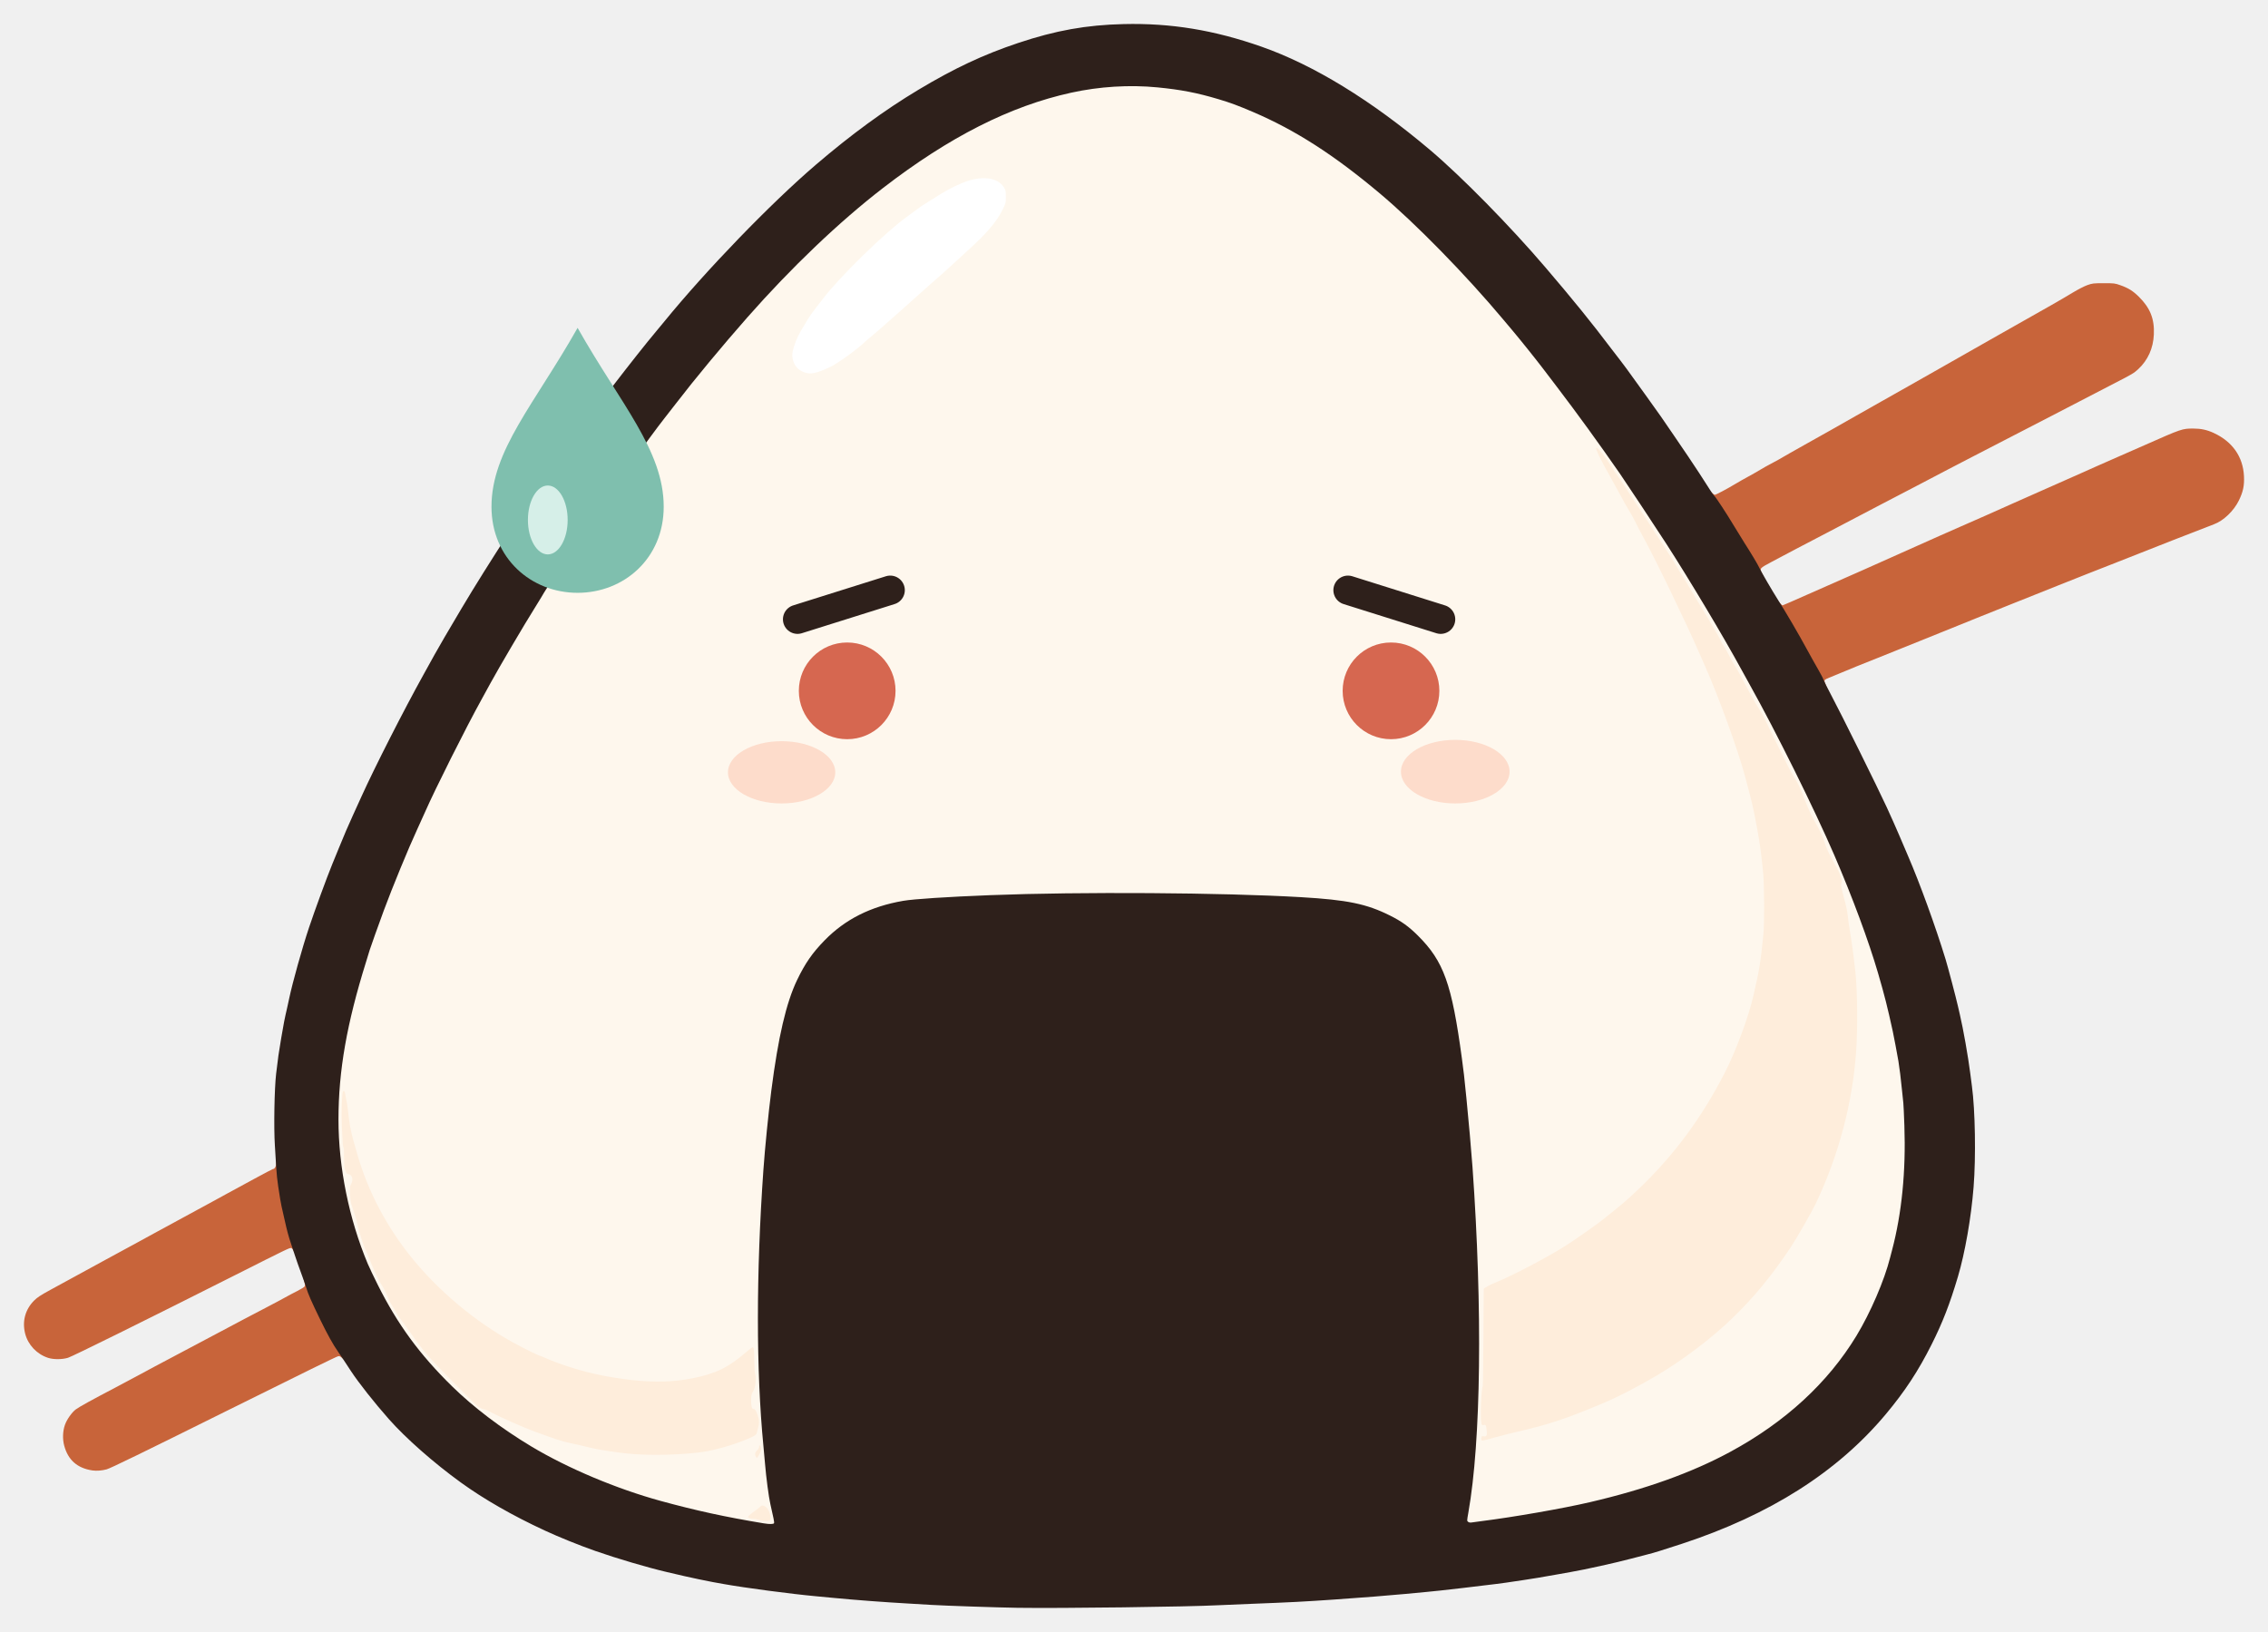
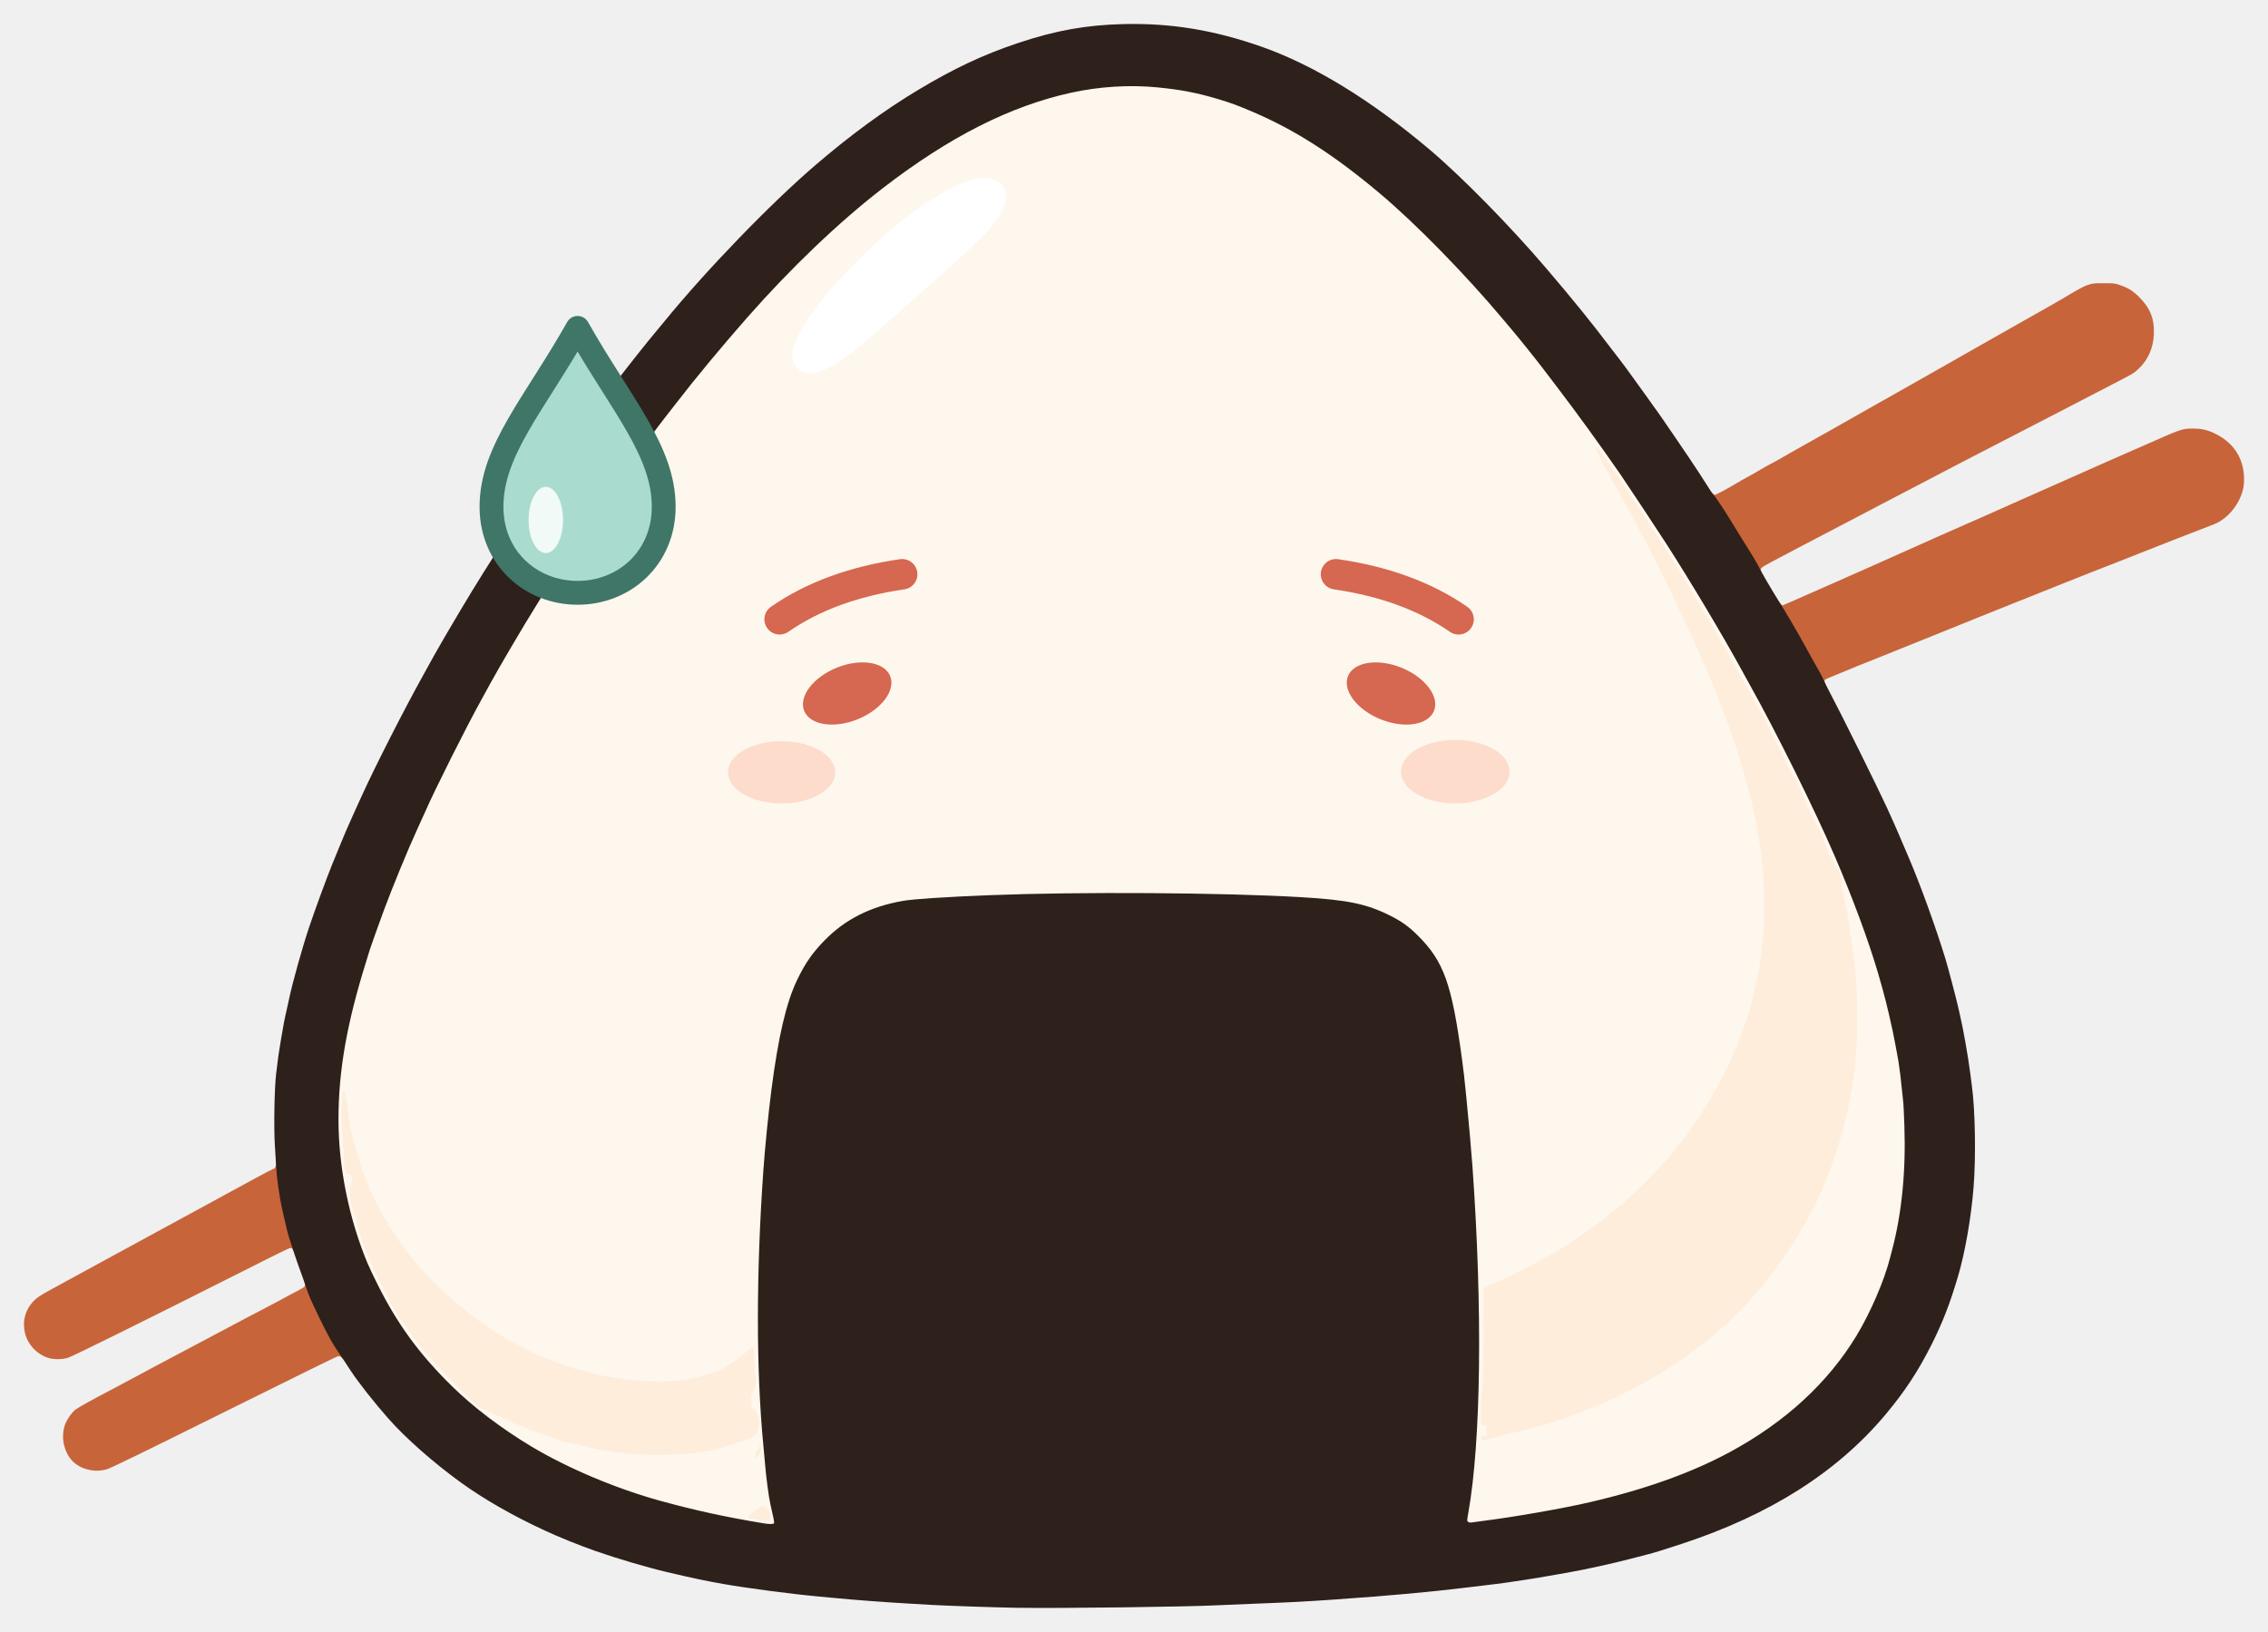
<svg xmlns="http://www.w3.org/2000/svg" viewBox="168 665 3424 2463" role="img" aria-label="Ben, sweating">
  <path id="chopsticks" d="m 307.5,2884.987 c -22.695,-3.362 -36.662,-15.602 -42.516,-37.254 -2.709,-10.021 -2.336,-21.823 0.991,-31.382 2.848,-8.183 10.363,-18.906 16.488,-23.526 4.939,-3.725 24.267,-14.389 59.537,-32.847 10.175,-5.325 23,-12.158 28.5,-15.184 10.624,-5.845 42.326,-22.74 85,-45.297 14.3,-7.559 32.975,-17.459 41.5,-22 31.419,-16.736 51.019,-27.076 72,-37.984 11.825,-6.148 25.1,-13.22 29.5,-15.716 4.4,-2.496 12.594,-6.841 18.209,-9.655 5.615,-2.814 10.661,-5.962 11.213,-6.994 0.713,-1.332 0.541,-3.509 -0.594,-7.497 -1.292,-4.541 -1.357,-5.91 -0.341,-7.134 0.692,-0.833 1.696,-1.515 2.232,-1.515 1.426,0 14.56,12.906 16.752,16.462 1.03,1.671 3.204,6.638 4.831,11.039 3.469,9.386 24.22,52.923 31.441,65.966 2.751,4.969 7.196,12.389 9.879,16.488 5.787,8.845 6.133,11.812 1.8,15.457 -1.692,1.424 -3.55,2.589 -4.129,2.589 -0.579,0 -2.803,-1.581 -4.942,-3.514 -3.111,-2.811 -4.411,-3.384 -6.493,-2.861 -3.058,0.767 -52.642,25.081 -165.359,81.086 -129.645,64.415 -178.101,88.016 -184,89.62 -7.188,1.954 -15.282,2.578 -21.5,1.657 z m -66.702,-169.918 c -17.054,-5.453 -30.443,-19.543 -34.816,-36.64 -4.749,-18.569 0.092,-36.447 13.518,-49.919 4.856,-4.873 9.718,-8.047 25.5,-16.651 10.725,-5.846 24,-13.089 29.5,-16.094 5.5,-3.005 15.4,-8.406 22,-12.002 6.6,-3.596 18.75,-10.233 27,-14.749 16.262,-8.902 32.879,-17.926 52.5,-28.512 6.875,-3.709 16.325,-8.89 21,-11.514 4.675,-2.623 25.375,-13.874 46,-25.002 20.625,-11.128 41.325,-22.375 46,-24.995 4.675,-2.619 14.575,-8.036 22,-12.037 7.425,-4.001 25.74,-13.953 40.7,-22.114 14.96,-8.162 27.672,-14.84 28.25,-14.84 2.588,0 5.05,-4.085 5.05,-8.378 0,-7.364 1.976,-7.705 8.559,-1.478 7.239,6.846 8.241,8.925 9.434,19.563 0.921,8.217 1.596,12.644 5.454,35.792 3.396,20.378 9.192,45.49 14.621,63.355 2.67,8.786 2.475,10.537 -1.685,15.142 -4.847,5.365 -7.454,5.302 -9.962,-0.243 -1.057,-2.335 -2.733,-4.398 -3.725,-4.584 -2.456,-0.46 -6.226,1.362 -85.137,41.151 -133.484,67.306 -245.129,122.523 -251.915,124.59 -8.791,2.678 -21.75,2.746 -29.847,0.158 z M 2911.861,1698.295 c -4.724,-4.837 -9.608,-10.82 -10.855,-13.295 -1.247,-2.475 -5.062,-9.225 -8.479,-15 -3.417,-5.775 -9.895,-17.391 -14.397,-25.814 -4.502,-8.422 -9.254,-17.006 -10.56,-19.075 -8.253,-13.073 -24.57,-42.874 -24.57,-44.872 0,-2.579 4.965,-8.239 7.227,-8.239 0.759,0 2.907,1.575 4.773,3.5 1.866,1.925 3.71,3.5 4.098,3.5 0.388,0 17.512,-7.466 38.054,-16.591 20.542,-9.125 45.448,-20.115 55.348,-24.421 16.455,-7.158 28.218,-12.392 86.5,-38.486 46.65,-20.886 76.492,-34.143 90,-39.983 16.229,-7.015 51.059,-22.448 79,-35.003 19.115,-8.589 78.634,-34.974 101.5,-44.994 7.15,-3.133 17.725,-7.854 23.5,-10.489 5.775,-2.636 17.025,-7.596 25,-11.023 7.975,-3.427 30.025,-13.104 49,-21.505 54.542,-24.147 55.595,-24.505 72.098,-24.505 11.704,0 20.731,1.937 30.879,6.625 28.391,13.116 44.359,35.937 45.761,65.403 0.669,14.062 -1.301,23.438 -7.67,36.506 -7.735,15.869 -23.215,30.651 -37.724,36.024 -14.026,5.194 -100.915,39.212 -155.843,61.015 -11.55,4.585 -26.175,10.311 -32.5,12.726 -6.325,2.415 -27.25,10.723 -46.5,18.463 -19.25,7.74 -50.525,20.229 -69.5,27.752 -18.975,7.523 -40.35,16.085 -47.5,19.026 -7.15,2.941 -22,8.946 -33,13.345 -11,4.399 -37.325,15.019 -58.5,23.602 -21.175,8.583 -48.175,19.438 -60,24.123 -26.834,10.632 -47.267,18.918 -61.5,24.941 -6.05,2.56 -13.25,5.541 -16,6.623 -7.837,3.086 -8.29,3.869 -5.583,9.65 2.765,5.904 2.483,8.57 -0.951,8.972 -2.022,0.237 -4.205,-1.434 -11.105,-8.5 z m -95.486,-166.471 c -5.996,-5.805 -9.343,-10.33 -16.146,-21.824 -4.72,-7.975 -10.684,-17.65 -13.254,-21.5 -2.569,-3.85 -9.531,-15.1 -15.471,-25 -5.94,-9.9 -15.458,-25.074 -21.152,-33.72 -5.694,-8.646 -10.353,-16.443 -10.353,-17.327 0,-1.966 5.321,-7.453 7.227,-7.453 0.759,0 2.907,1.575 4.773,3.5 1.866,1.925 4.054,3.5 4.862,3.5 1.758,0 18.607,-8.908 30.852,-16.311 4.832,-2.922 13.286,-7.732 18.786,-10.689 5.5,-2.958 13.958,-7.77 18.795,-10.694 4.837,-2.925 11.137,-6.489 14,-7.921 6.239,-3.122 20.373,-11.042 30.705,-17.207 4.125,-2.461 15.825,-9.051 26,-14.643 10.175,-5.592 26.375,-14.676 36,-20.187 9.625,-5.511 24.925,-14.203 34,-19.316 9.075,-5.113 27.75,-15.683 41.5,-23.487 13.75,-7.804 32.875,-18.609 42.5,-24.01 9.625,-5.401 26.725,-15.094 38,-21.541 35.264,-20.162 63.381,-36.136 96,-54.54 85.017,-47.967 94.096,-53.154 113,-64.563 8.255,-4.982 17.946,-9.949 22.5,-11.532 7.486,-2.602 9.06,-2.781 24.5,-2.794 15.907,-0.013 16.814,0.097 25.23,3.076 11.95,4.23 18.845,8.537 27.789,17.359 17.127,16.892 23.731,33.505 22.659,57 -0.949,20.799 -8.953,38.645 -23.38,52.128 -6.584,6.154 -9.092,7.657 -34.798,20.858 -21.457,11.019 -45.13,23.291 -96,49.765 -39.964,20.799 -79.242,41.089 -119,61.473 -20.35,10.433 -37.45,19.313 -38,19.733 -0.55,0.42 -19.45,10.331 -42,22.023 -22.55,11.693 -49.775,25.885 -60.5,31.537 -40.192,21.182 -59.128,31.111 -81,42.471 -30.982,16.092 -62.325,32.564 -82.25,43.225 -18.607,9.957 -18.554,9.892 -14.506,17.533 1.754,3.311 2.007,4.633 1.151,6 -2.351,3.751 -5.156,2.69 -13.02,-4.923 z" fill="#c8643a" />
  <path id="body" d="m 1704,3077.374 c -29.597,-0.446 -110.042,-3.157 -129.5,-4.363 -8.8,-0.546 -24.325,-1.463 -34.5,-2.039 -37.371,-2.115 -79.365,-5.271 -113,-8.49 -8.525,-0.816 -20.675,-1.96 -27,-2.542 -37.914,-3.488 -107.687,-12.72 -139.5,-18.459 -4.95,-0.893 -12.375,-2.229 -16.5,-2.97 -8.087,-1.452 -32.749,-6.612 -42.5,-8.892 -3.3,-0.772 -9.375,-2.185 -13.5,-3.141 -4.125,-0.956 -9.975,-2.313 -13,-3.017 -28.674,-6.668 -76.672,-20.817 -108.112,-31.868 -17.155,-6.03 -23.758,-8.586 -51.638,-19.99 -39.974,-16.35 -94.794,-45.263 -130.742,-68.954 -38.951,-25.67 -92.645,-70.33 -114.68,-95.386 C 746.12,2780.305 723.014,2750.78 711,2732.094 c -4.675,-7.271 -11.39,-17.355 -14.923,-22.407 -10.349,-14.803 -17.626,-27.674 -29.786,-52.687 -13.129,-27.006 -18.393,-39.014 -20.824,-47.5 -0.945,-3.3 -4.406,-13.2 -7.691,-22 -3.285,-8.8 -7.488,-20.725 -9.341,-26.5 -1.852,-5.775 -4.531,-13.875 -5.952,-18 -3.745,-10.869 -6.075,-19.514 -9.971,-37 -1.9,-8.525 -3.942,-17.573 -4.539,-20.107 -0.597,-2.534 -1.48,-7.259 -1.963,-10.5 -0.483,-3.241 -1.853,-11.968 -3.044,-19.393 -1.191,-7.425 -2.529,-20.25 -2.975,-28.5 -0.445,-8.25 -1.345,-23.1 -2,-33 -1.783,-26.958 -0.749,-86.065 1.898,-108.5 2.953,-25.033 3.816,-31.098 7.612,-53.5 4.064,-23.981 4.668,-27.045 9.464,-48 0.504,-2.2 1.675,-7.6 2.602,-12 5.144,-24.398 19.594,-76.082 29.916,-107 8.543,-25.591 26.847,-75.506 35.02,-95.5 2.585,-6.325 7.093,-17.35 10.017,-24.5 9.252,-22.625 13.079,-31.539 21.251,-49.5 4.379,-9.625 10.31,-22.675 13.18,-29 20.345,-44.838 63.541,-129.69 93.415,-183.5 5.496,-9.9 12.97,-23.4 16.608,-30 6.334,-11.491 20.72,-36.145 40.612,-69.6 40.022,-67.31 103.397,-164.815 144.875,-222.9 4.517,-6.325 12.201,-17.125 17.075,-24 30.629,-43.197 101.922,-135.914 131.872,-171.501 3.35,-3.98 8.791,-10.548 12.091,-14.594 9.473,-11.616 47.997,-56.442 57.435,-66.832 70.944,-78.088 130.675,-135.516 191.565,-184.178 43.36,-34.652 79.258,-59.893 119.67,-84.145 54.291,-32.58 98.653,-53.405 151.007,-70.885 56.687,-18.927 102.869,-27.192 159.324,-28.514 71.271,-1.669 136.229,8.983 207.869,34.086 60.223,21.102 127.602,58.471 192.345,106.676 72.289,53.822 126.608,104.631 199.798,186.887 40.343,45.34 86.675,101.777 121.499,148 3.522,4.675 8.729,11.425 11.571,15 5.4,6.793 10.15,13.297 39.802,54.5 22.02,30.597 24.754,34.502 43.074,61.5 8.024,11.825 17.211,25.325 20.416,30 8.088,11.799 27.801,41.941 33.431,51.118 2.571,4.19 5.419,8.237 6.329,8.992 2.533,2.102 18.213,25.903 29.743,45.148 5.681,9.483 12.9,21.22 16.041,26.083 9.624,14.899 21.105,34.089 22.565,37.717 1.645,4.089 20.009,35.663 28.175,48.442 11.788,18.448 31.112,51.493 43.858,75 5.07,9.35 12.491,22.625 16.491,29.5 4,6.875 7.793,14.147 8.43,16.159 0.637,2.013 5.684,12.137 11.217,22.5 14.905,27.916 70.927,140.996 84.391,170.341 6.435,14.025 14.839,32.925 18.676,42 3.837,9.075 9.794,23.025 13.238,31 17.945,41.554 41.626,106.751 56.844,156.5 3.603,11.778 15.665,57.589 18.694,71 1.118,4.95 2.457,10.8 2.975,13 4.927,20.903 12.347,62.883 15.465,87.5 0.871,6.875 2.041,15.875 2.599,20 4.927,36.378 6.089,106.914 2.505,152.071 -3.677,46.33 -12.935,99.301 -23.67,135.429 -12.27,41.294 -23.111,69.19 -39.831,102.5 -20.475,40.789 -40.222,70.658 -71.07,107.5 -61.339,73.257 -165.435,137.045 -290.969,178.302 -29.044,9.545 -42.782,13.773 -52.5,16.157 -4.95,1.214 -15.525,3.962 -23.5,6.107 -22.883,6.154 -70.658,16.709 -92.5,20.438 -4.4,0.751 -12.95,2.276 -19,3.388 -16.91,3.109 -45.37,7.869 -51.5,8.612 -3.025,0.367 -9.325,1.3 -14,2.073 -12.408,2.051 -37.387,5.228 -78.25,9.949 -32.109,3.71 -40.25,4.596 -54.75,5.957 -8.525,0.8 -22.925,2.158 -32,3.016 -26.312,2.489 -63.4,5.407 -107.5,8.457 -45.629,3.155 -63.69,4.087 -126.5,6.523 -20.625,0.8 -42.225,1.709 -48,2.021 -44.1,2.377 -237.908,4.855 -303,3.873 z" fill="#fef7ed" />
  <path id="shade" d="m 1321,2960.891 c -3.575,-0.392 -7.767,-1.202 -9.315,-1.802 -1.548,-0.599 -4.725,-1.09 -7.059,-1.09 -2.334,0 -5.117,-0.649 -6.185,-1.443 -1.875,-1.393 -1.821,-1.548 1.559,-4.521 1.925,-1.693 5.993,-4.821 9.04,-6.952 3.047,-2.131 6.14,-4.597 6.872,-5.479 3.662,-4.413 11.545,0.951 13.89,9.452 3.23,11.704 2.235,13.042 -8.803,11.834 z m -11.965,-96.826 c -1.831,-3.42 -1.162,-6.622 1.965,-9.408 1.865,-1.662 3,-3.647 3,-5.249 0,-4.14 2.458,-2.254 2.827,2.168 0.237,2.848 -0.448,5.361 -2.5,9.169 -1.555,2.886 -3.149,5.248 -3.542,5.25 -0.393,0 -1.181,-0.867 -1.75,-1.931 z M 1136.5,2860.957 c -15.886,-0.699 -25.802,-1.692 -45,-4.51 -20.395,-2.993 -23.087,-3.526 -48,-9.506 -4.4,-1.056 -12.43,-2.859 -17.845,-4.006 -9.708,-2.057 -17.705,-4.692 -51.148,-16.858 -14.291,-5.199 -52.575,-22.065 -63.007,-27.758 -7.789,-4.251 -10.267,-5.305 -13.697,-5.827 -2.074,-0.316 -5.805,-2.193 -8.5,-4.277 -2.642,-2.043 -20.339,-19.465 -39.327,-38.715 -36.073,-36.571 -42.494,-44.108 -65.716,-77.145 -5.632,-8.012 -11.554,-16.065 -13.162,-17.895 -1.607,-1.831 -3.25,-4.37 -3.65,-5.644 -0.4,-1.274 -3.083,-5.916 -5.961,-10.316 -2.878,-4.4 -5.568,-9.081 -5.976,-10.402 -1.445,-4.672 -8.673,-19.621 -10.922,-22.589 -4.092,-5.4 -14.797,-28.532 -21.219,-45.852 -0.784,-2.114 -2.333,-5.624 -3.444,-7.8 -3.139,-6.152 -10.053,-27.718 -11.978,-37.357 -0.93,-4.658 -2.157,-9.033 -4.487,-16 -1.868,-5.585 -2.87,-8.691 -5.165,-16 -0.898,-2.862 -1.697,-9.632 -1.868,-15.834 -0.256,-9.281 -0.022,-11.288 1.632,-14 3.744,-6.14 1.724,-14.2 -3.722,-14.851 -1.451,-0.173 -2.961,-0.99 -3.356,-1.815 -3.045,-6.365 -3.484,-9.266 -3.484,-23 0,-7.975 -0.415,-15.146 -0.923,-15.934 -1.04,-1.617 -1.196,-3.608 -2.465,-31.566 -0.932,-20.537 0.116,-51.129 1.811,-52.823 1.654,-1.654 2.883,0.271 3.56,5.574 0.369,2.887 1.107,6.824 1.64,8.749 0.534,1.925 1.39,7.325 1.903,12 3.085,28.101 4.46,34.594 14.937,70.5 15.999,54.834 43.998,107.874 81.293,154 40.754,50.404 95.713,96.497 152.244,127.685 16.678,9.201 40.121,20.815 42.016,20.815 0.363,0 4.333,1.618 8.822,3.595 19.301,8.502 50.098,18.494 70.662,22.926 4.125,0.889 9.3,2.042 11.5,2.562 8.07,1.907 34.369,6.043 47.5,7.471 34.271,3.725 63.463,2.89 91,-2.603 35.747,-7.13 54.19,-16.099 81.638,-39.701 4.637,-3.987 8.811,-7.25 9.274,-7.25 2.248,0 2.801,3.805 2.881,19.801 0.052,10.42 0.558,18.731 1.272,20.896 0.792,2.401 0.955,6.452 0.489,12.199 -0.556,6.871 -1.287,9.636 -3.626,13.726 -2.638,4.613 -2.929,6.01 -2.929,14.059 0,9.437 1.211,12.799 4.615,12.812 1.283,0.01 2.559,1.983 4.523,7.007 3.121,7.984 3.497,13.616 1.398,20.912 -0.805,2.798 -1.7,6.27 -1.988,7.715 -0.673,3.374 -2.517,4.521 -17.048,10.61 -18.186,7.62 -45.672,15.475 -63.5,18.148 -24.883,3.731 -63.249,5.402 -93.5,4.071 z m 1267.965,-22.014 c -0.359,-0.581 -0.369,-2.188 -0.022,-3.571 0.54,-2.151 1.037,-2.425 3.435,-1.899 4.22,0.927 5.414,-1.185 4.619,-8.17 -1.039,-9.127 -1.278,-9.597 -4.558,-8.941 -2.653,0.531 -2.91,0.304 -3.554,-3.126 -1.723,-9.185 -0.131,-51.603 2.071,-55.165 0.369,-0.597 0.843,-33.819 1.054,-73.828 0.211,-40.009 0.407,-73.038 0.437,-73.398 0.088,-1.085 10.596,-6.684 18.314,-9.759 23.955,-9.546 79.447,-38.722 105.739,-55.595 15.713,-10.083 45.685,-31.113 55.505,-38.944 31.501,-25.122 35.801,-28.792 53.853,-45.963 53.432,-50.824 95.855,-108.083 130.828,-176.584 16.894,-33.09 35.794,-84.126 42.957,-116 1.051,-4.675 2.983,-13.225 4.295,-19 3.832,-16.871 6.869,-35.446 8.462,-51.75 0.605,-6.188 1.662,-16.312 2.349,-22.5 1.516,-13.64 1.361,-71.492 -0.24,-89.75 -2.17,-24.752 -5.244,-47.868 -9.041,-68 -6.805,-36.081 -6.981,-36.841 -18.46,-79.84 -10.491,-39.299 -39.603,-119.64 -60.028,-165.66 -3.662,-8.25 -7.924,-17.925 -9.473,-21.5 -19.15,-44.208 -66.652,-142.444 -84.139,-174 -4.114,-7.425 -9.163,-17.075 -11.218,-21.444 -2.055,-4.369 -5.827,-11.344 -8.382,-15.5 -4.83,-7.857 -10.241,-17.521 -20.751,-37.056 -3.403,-6.325 -8.131,-14.875 -10.507,-19 -13.437,-23.33 -22.338,-42 -20.023,-42 2.966,0 13.736,13.643 24.133,30.571 2.542,4.139 5.932,9.191 7.533,11.227 1.601,2.036 6.238,8.877 10.304,15.202 4.066,6.325 13.051,19.976 19.967,30.335 6.916,10.359 14.317,21.609 16.447,25 4.932,7.851 11.373,17.751 25.804,39.665 6.339,9.625 13.683,21.325 16.322,26 2.638,4.675 6.444,10.975 8.457,14 2.013,3.025 7.52,12.025 12.239,20 4.719,7.975 10.093,17.059 11.943,20.188 1.85,3.128 6.121,10.103 9.492,15.5 3.371,5.397 8.393,13.863 11.162,18.812 2.768,4.95 6.915,12.047 9.216,15.77 2.301,3.724 4.68,8.224 5.287,10 0.607,1.776 2.41,4.947 4.006,7.046 1.596,2.099 4.947,7.949 7.447,13 2.5,5.051 5.752,10.984 7.226,13.184 3.784,5.646 11.695,19.811 19.476,34.876 3.658,7.082 7.754,14.499 9.101,16.482 1.348,1.983 2.465,4.064 2.482,4.624 0.018,0.56 2.941,5.518 6.497,11.018 3.556,5.5 7.838,12.925 9.517,16.5 6.93,14.755 17.694,36.831 21.18,43.438 2.05,3.884 5.562,10.887 7.806,15.562 6.854,14.281 11.885,23.652 17.502,32.599 2.953,4.704 7.025,12.905 9.049,18.226 7.118,18.713 13.305,32.864 18.462,42.222 11.187,20.301 13.328,24.811 16.588,34.953 1.856,5.775 5.223,13.875 7.481,18 2.258,4.125 5.234,9.75 6.613,12.5 1.379,2.75 3.305,6.127 4.282,7.503 0.976,1.377 3.228,6.271 5.004,10.875 2.875,7.455 3.106,8.78 2.111,12.101 -1.192,3.977 -1.449,2.624 5.723,30.021 1.656,6.325 3.319,15.1 3.696,19.5 0.377,4.4 2.012,15.875 3.633,25.5 2.782,16.517 5.462,36.503 7.779,58 3.247,30.135 3.783,86.837 1.162,123 -5.606,77.343 -26.54,155.843 -60.801,228.001 -5.906,12.438 -29.485,53.6 -37.807,65.999 -30.209,45.007 -55.911,76.1 -90.117,109.018 -29.942,28.814 -74.154,62.222 -111.428,84.197 -31.112,18.343 -59.417,32.921 -83.462,42.987 -55.086,23.06 -79.412,31.132 -127.5,42.307 -10.725,2.492 -26.715,6.547 -35.534,9.011 -17.451,4.875 -18.038,4.981 -19.001,3.422 z" fill="#feeddb" />
  <path id="highlight" d="m 1382.255,1227.104 c -8.991,-3.345 -14.187,-8.768 -16.786,-17.523 -2.112,-7.112 -1.806,-11.899 1.409,-22.081 3.171,-10.041 7.558,-19.088 15.03,-31 2.76,-4.4 5.91,-9.621 7.001,-11.603 1.09,-1.982 5.608,-8.281 10.04,-14 4.432,-5.718 9.744,-12.592 11.805,-15.276 25.389,-33.059 91.455,-97.727 124.747,-122.106 4.4,-3.222 12.05,-8.866 17,-12.541 4.95,-3.676 10.125,-7.251 11.5,-7.945 1.375,-0.694 6.775,-4.054 12,-7.466 17.747,-11.589 29.75,-18.098 45.203,-24.513 27.486,-11.411 52.681,-8.72 62.297,6.653 2.792,4.465 3,5.461 3,14.405 0,9.57 -0.021,9.651 -5.177,20 -9.012,18.087 -23.797,35.34 -52.757,61.562 -9.386,8.499 -19.316,17.583 -22.066,20.187 -6.343,6.006 -20.982,19.065 -34.5,30.776 -5.775,5.003 -14.347,12.644 -19.05,16.981 -4.702,4.337 -13.688,12.385 -19.968,17.885 -6.28,5.5 -14.412,12.7 -18.072,16 -12.45,11.227 -26.621,23.546 -32.023,27.839 -2.963,2.355 -7.413,6.211 -9.888,8.57 -11.404,10.868 -40.684,31.942 -51.433,37.02 -20.805,9.827 -29.83,11.704 -39.313,8.176 z" fill="#ffffff" />
  <g id="blush" fill="#fddccb">
    <ellipse cx="1348" cy="1831" rx="81" ry="47" />
    <ellipse cx="2365" cy="1830" rx="82" ry="48" />
  </g>
-   <g id="eyes" fill="#d66750">
-     <circle cx="1447" cy="1708" r="73" />
-     <circle cx="2268" cy="1708" r="73" />
+   <g fill="#d66750">
+     <ellipse cx="1447" cy="1712" rx="70" ry="42" transform="rotate(-22 1447 1712)" />
+     <ellipse cx="2268" cy="1712" rx="70" ry="42" transform="rotate(22 2268 1712)" />
  </g>
  <path id="outline-and-nori" d="m 1704,3092.374 c -29.597,-0.446 -110.042,-3.157 -129.5,-4.363 -8.8,-0.546 -24.325,-1.463 -34.5,-2.039 -37.371,-2.115 -79.365,-5.271 -113,-8.49 -8.525,-0.816 -20.675,-1.96 -27,-2.542 -37.914,-3.488 -107.687,-12.72 -139.5,-18.459 -4.95,-0.893 -12.375,-2.229 -16.5,-2.97 -8.087,-1.452 -32.749,-6.612 -42.5,-8.892 -3.3,-0.772 -9.375,-2.185 -13.5,-3.141 -4.125,-0.956 -9.975,-2.313 -13,-3.017 -28.674,-6.668 -76.672,-20.817 -108.112,-31.868 -24.743,-8.697 -54.132,-20.57 -76.405,-30.867 -48.256,-22.309 -91.88,-47.28 -126.865,-72.62 -40.933,-29.648 -83.01,-66.71 -108.545,-95.606 -21.932,-24.82 -45.658,-54.873 -57.236,-72.5 -4.154,-6.325 -9.181,-13.975 -11.171,-17 -1.99,-3.025 -5.503,-8.2 -7.806,-11.5 -8.134,-11.651 -16.271,-26.26 -27.569,-49.5 -13.129,-27.006 -18.393,-39.014 -20.824,-47.5 -0.945,-3.3 -4.406,-13.2 -7.691,-22 -3.285,-8.8 -7.488,-20.725 -9.341,-26.5 -1.852,-5.775 -4.531,-13.875 -5.952,-18 -3.745,-10.869 -6.075,-19.514 -9.971,-37 -1.9,-8.525 -3.942,-17.573 -4.539,-20.107 -0.597,-2.534 -1.48,-7.259 -1.963,-10.5 -0.483,-3.241 -1.853,-11.968 -3.044,-19.393 -1.191,-7.425 -2.529,-20.25 -2.975,-28.5 -0.445,-8.25 -1.345,-23.1 -2,-33 -1.783,-26.958 -0.749,-86.065 1.898,-108.5 2.953,-25.033 3.816,-31.098 7.612,-53.5 4.064,-23.981 4.668,-27.045 9.464,-48 0.504,-2.2 1.675,-7.6 2.602,-12 5.144,-24.398 19.594,-76.082 29.916,-107 8.543,-25.591 26.847,-75.506 35.02,-95.5 2.585,-6.325 7.093,-17.35 10.017,-24.5 9.252,-22.625 13.079,-31.539 21.251,-49.5 4.379,-9.625 10.31,-22.675 13.18,-29 20.345,-44.838 63.541,-129.69 93.415,-183.5 5.496,-9.9 12.97,-23.4 16.608,-30 6.334,-11.491 20.72,-36.145 40.612,-69.6 40.022,-67.31 103.397,-164.815 144.875,-222.9 4.517,-6.325 12.201,-17.125 17.075,-24 30.629,-43.197 101.922,-135.914 131.872,-171.501 3.35,-3.98 8.791,-10.548 12.091,-14.594 63.952,-78.422 160.967,-178.796 229.5,-237.447 53.004,-45.361 103.678,-82.407 154.17,-112.707 54.291,-32.58 98.653,-53.405 151.007,-70.885 56.687,-18.927 102.869,-27.192 159.324,-28.514 71.271,-1.669 136.229,8.983 207.869,34.086 78.908,27.65 165.974,80.99 254.631,155.998 47.725,40.377 120.614,114.566 174.041,177.142 42.872,50.214 69.434,83.008 99.959,123.412 5.225,6.916 11.132,14.585 13.127,17.042 3.804,4.685 8.8,11.537 38.256,52.468 22.02,30.597 24.754,34.502 43.074,61.5 8.024,11.825 17.211,25.325 20.416,30 8.088,11.799 27.801,41.941 33.431,51.118 2.571,4.19 5.419,8.237 6.329,8.992 2.533,2.102 18.213,25.903 29.743,45.148 5.681,9.483 12.9,21.22 16.041,26.083 9.624,14.899 21.105,34.089 22.565,37.717 1.645,4.089 20.009,35.663 28.175,48.442 11.788,18.448 31.112,51.493 43.858,75 5.07,9.35 12.491,22.625 16.491,29.5 4,6.875 7.793,14.147 8.43,16.159 0.637,2.013 5.684,12.137 11.217,22.5 14.905,27.916 70.927,140.996 84.391,170.341 6.435,14.025 14.839,32.925 18.676,42 3.837,9.075 9.794,23.025 13.238,31 17.945,41.554 41.626,106.751 56.844,156.5 3.603,11.778 15.665,57.589 18.694,71 1.118,4.95 2.457,10.8 2.975,13 4.927,20.903 12.347,62.883 15.465,87.5 0.871,6.875 2.041,15.875 2.599,20 4.927,36.378 6.089,106.914 2.505,152.071 -3.677,46.33 -12.935,99.301 -23.67,135.429 -12.27,41.294 -23.111,69.19 -39.831,102.5 -19.946,39.734 -40.287,70.707 -68.96,105 -73.002,87.312 -174.765,151.988 -308.08,195.802 -29.044,9.545 -42.782,13.773 -52.5,16.157 -4.95,1.214 -15.525,3.962 -23.5,6.107 -22.883,6.154 -70.658,16.709 -92.5,20.438 -4.4,0.751 -12.95,2.276 -19,3.388 -16.91,3.109 -45.37,7.869 -51.5,8.612 -3.025,0.367 -9.325,1.3 -14,2.073 -12.408,2.051 -37.387,5.228 -78.25,9.949 -32.109,3.71 -40.25,4.596 -54.75,5.957 -8.525,0.8 -22.925,2.158 -32,3.016 -26.312,2.489 -63.4,5.407 -107.5,8.457 -45.629,3.155 -63.69,4.087 -126.5,6.523 -20.625,0.8 -42.225,1.709 -48,2.021 -44.1,2.377 -237.908,4.855 -303,3.873 z m -367.367,-127.859 c 0.487,-1.269 -0.854,-8.125 -5.677,-29.015 -2.399,-10.39 -6.308,-40.023 -7.981,-60.5 -0.517,-6.325 -1.617,-18.475 -2.445,-27 -11.076,-114.03 -11.091,-259.546 -0.043,-416.5 2.329,-33.09 7.621,-86.114 11.955,-119.804 10.454,-81.253 22.492,-132.903 38.966,-167.196 12.051,-25.086 23.097,-41.008 41.513,-59.84 31.117,-31.819 69.519,-51.123 118.579,-59.608 15.912,-2.752 66.351,-6.046 131.5,-8.588 135.666,-5.293 350.734,-3.904 469,3.029 70.269,4.119 99.119,10.073 134.5,27.759 17.398,8.697 28.294,16.527 42.073,30.236 39.011,38.812 51.163,72.678 66.384,185.012 3.012,22.226 3.324,24.972 6.937,61 3.135,31.261 7.574,81.523 9.14,103.5 15.3,214.658 12.904,413.644 -6.284,521.852 -2.176,12.273 -2.178,12.362 -0.22,13.806 1.196,0.882 3.15,1.244 4.97,0.922 1.65,-0.292 8.4,-1.212 15,-2.043 48.915,-6.162 122.299,-18.976 163.5,-28.548 84.393,-19.608 154.195,-44.641 212.37,-76.161 82.829,-44.878 147.199,-104.089 190.233,-174.988 21.14,-34.828 42.227,-83.735 50.808,-117.84 0.346,-1.375 1.7,-6.55 3.009,-11.5 14.726,-55.685 21.032,-119.347 18.62,-188 -0.58,-16.5 -1.282,-31.8 -1.562,-34 -0.28,-2.2 -1.169,-10.75 -1.977,-19 -1.688,-17.244 -3.886,-35.108 -5.474,-44.5 -1.723,-10.193 -6.955,-37.825 -8.52,-45 -8.108,-37.169 -12.338,-53.897 -22.125,-87.5 -14.134,-48.527 -38.959,-115.497 -66.168,-178.5 -30.199,-69.925 -87.772,-185.995 -127.727,-257.5 -3.688,-6.6 -9.533,-17.191 -12.988,-23.536 -26.889,-49.371 -78.261,-135.381 -113.036,-189.251 -15.317,-23.728 -61.654,-93.771 -69.756,-105.443 -32.722,-47.139 -64.356,-90.724 -95.525,-131.611 -6.775,-8.887 -16.426,-21.558 -21.446,-28.158 -10.208,-13.419 -34.412,-43.603 -45.182,-56.345 -3.88,-4.59 -9.979,-11.839 -13.554,-16.109 -57.228,-68.358 -132.875,-145.675 -187,-191.127 -69.388,-58.27 -127.522,-95.589 -191.5,-122.933 -22.662,-9.686 -34.056,-13.904 -52,-19.252 -32.512,-9.689 -56.671,-14.366 -92,-17.808 -42.362,-4.128 -87.758,-1.34 -130.286,8.001 -92.372,20.29 -184.058,66.735 -284.2,143.967 -66.096,50.975 -138.659,120.205 -205.014,195.597 -37.967,43.138 -79.637,93.395 -106.966,129.009 -4.643,6.05 -12.362,15.95 -17.153,22 -10.654,13.452 -36.027,47.906 -52.881,71.807 -6.875,9.75 -15.875,22.429 -20,28.175 -4.125,5.746 -9.461,13.276 -11.859,16.733 -2.397,3.457 -8.108,11.685 -12.69,18.285 -25.298,36.439 -83.759,125.682 -89.446,136.543 -0.707,1.351 -4.979,8.307 -9.493,15.457 -15.049,23.837 -54.48,90.823 -66.991,113.803 -4.55,8.358 -10.639,19.472 -13.531,24.697 -23.638,42.712 -70,135.107 -85.357,170.111 -2.99,6.814 -8.468,18.915 -12.175,26.89 -12.437,26.759 -37.487,87.645 -49.953,121.415 -7.662,20.756 -20.369,56.33 -21.284,59.585 -0.541,1.925 -3.024,10.025 -5.517,18 -29.23,93.493 -41.701,164.756 -41.703,238.313 -0.002,71.889 15.919,150.31 44.195,217.687 2.193,5.225 9.053,19.625 15.246,32 29.843,59.638 63.069,104.979 112.212,153.127 32.373,31.717 74.328,63.537 119.554,90.675 54.85,32.912 128.758,64.023 195.535,82.308 53.007,14.515 97.998,24.293 155.257,33.744 8.995,1.485 14.982,1.355 15.633,-0.34 z" fill="#2e201b" fill-rule="evenodd" />
-   <path d="M 1372,1600 L 1512,1556 M 2203,1556 L 2343,1600" fill="none" stroke="#2e201b" stroke-width="44" stroke-linecap="round" stroke-linejoin="round" />
-   <path d="M 1040,1160 C 1105,1275 1170,1345 1170,1430 C 1170,1508 1110,1560 1040,1560 C 970,1560 910,1508 910,1430 C 910,1345 975,1275 1040,1160 Z" fill="#7fbfae" />
-   <ellipse cx="995" cy="1450" rx="30" ry="52" fill="#d6efe8" />
+   <path d="M 1345,1600 Q 1420,1548 1530,1532 M 2370,1600 Q 2295,1548 2185,1532" fill="none" stroke="#d66750" stroke-width="46" stroke-linecap="round" stroke-linejoin="round" />
+   <path d="M 1040,1160 C 1105,1275 1170,1345 1170,1430 C 1170,1508 1110,1560 1040,1560 C 970,1560 910,1508 910,1430 C 910,1345 975,1275 1040,1160 Z" fill="#a9dccf" stroke="#3f7668" stroke-width="36" stroke-linejoin="round" />
+   <ellipse cx="992" cy="1450" rx="26" ry="50" fill="#ffffff" opacity="0.85" />
</svg>
